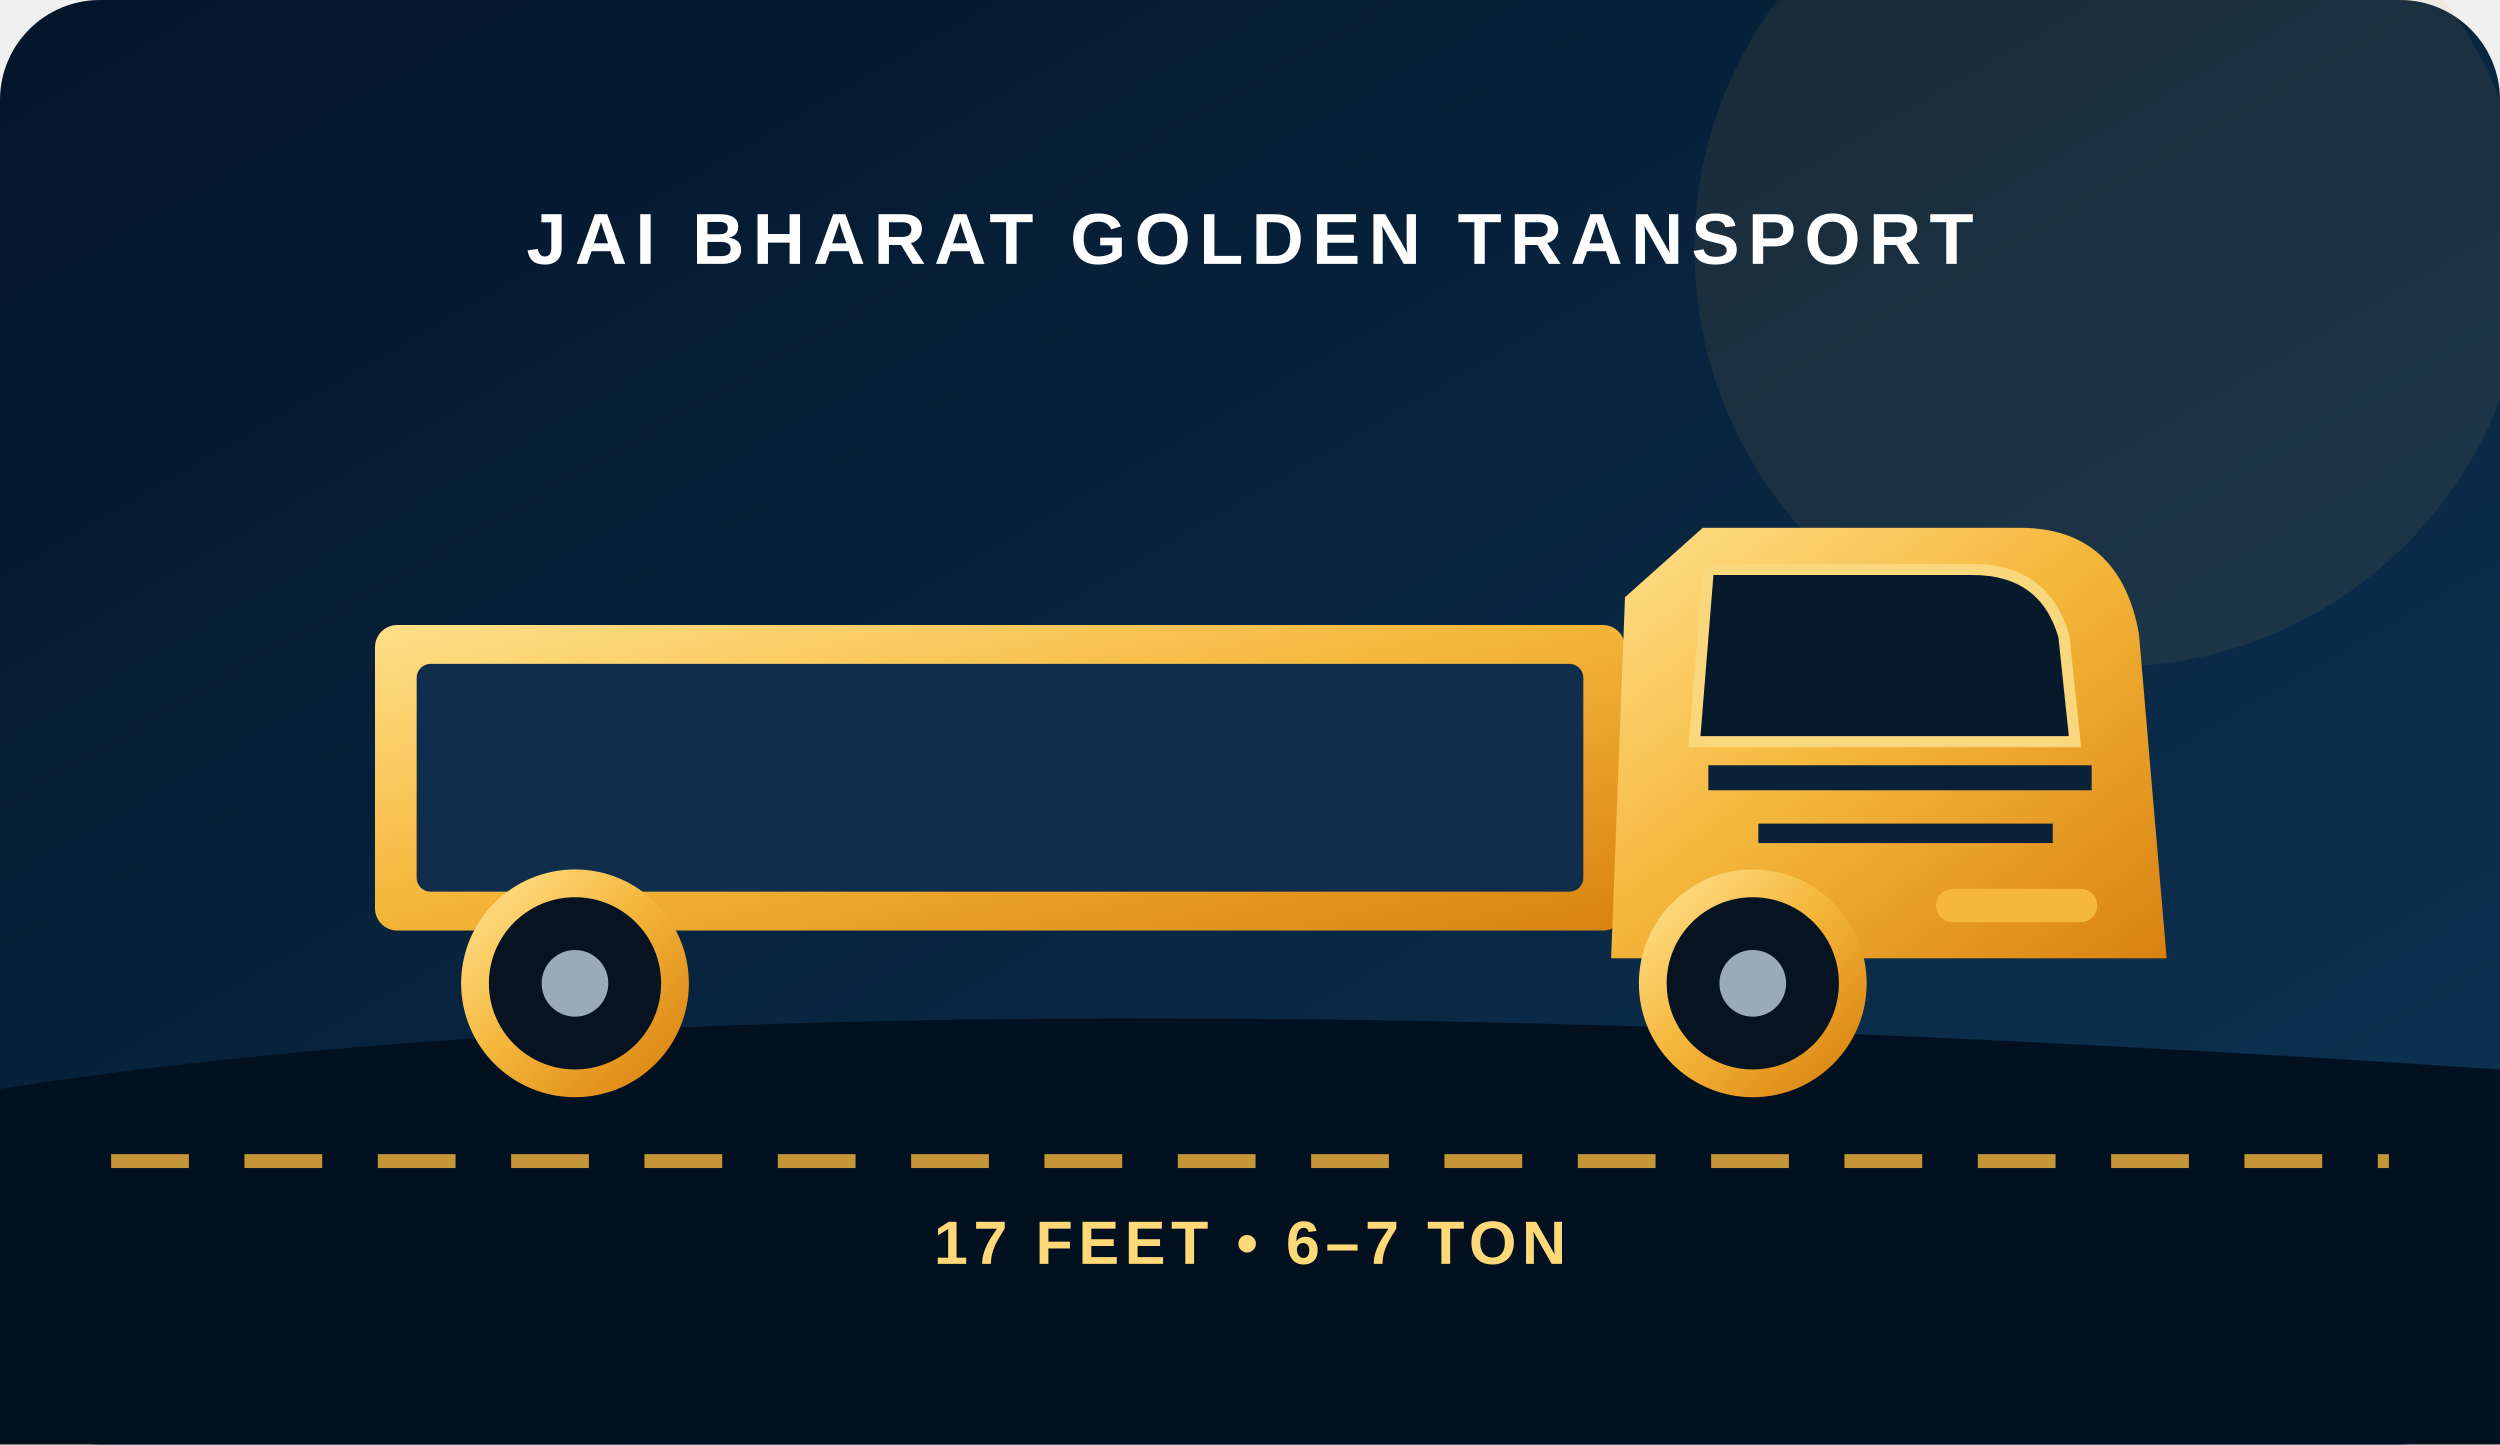
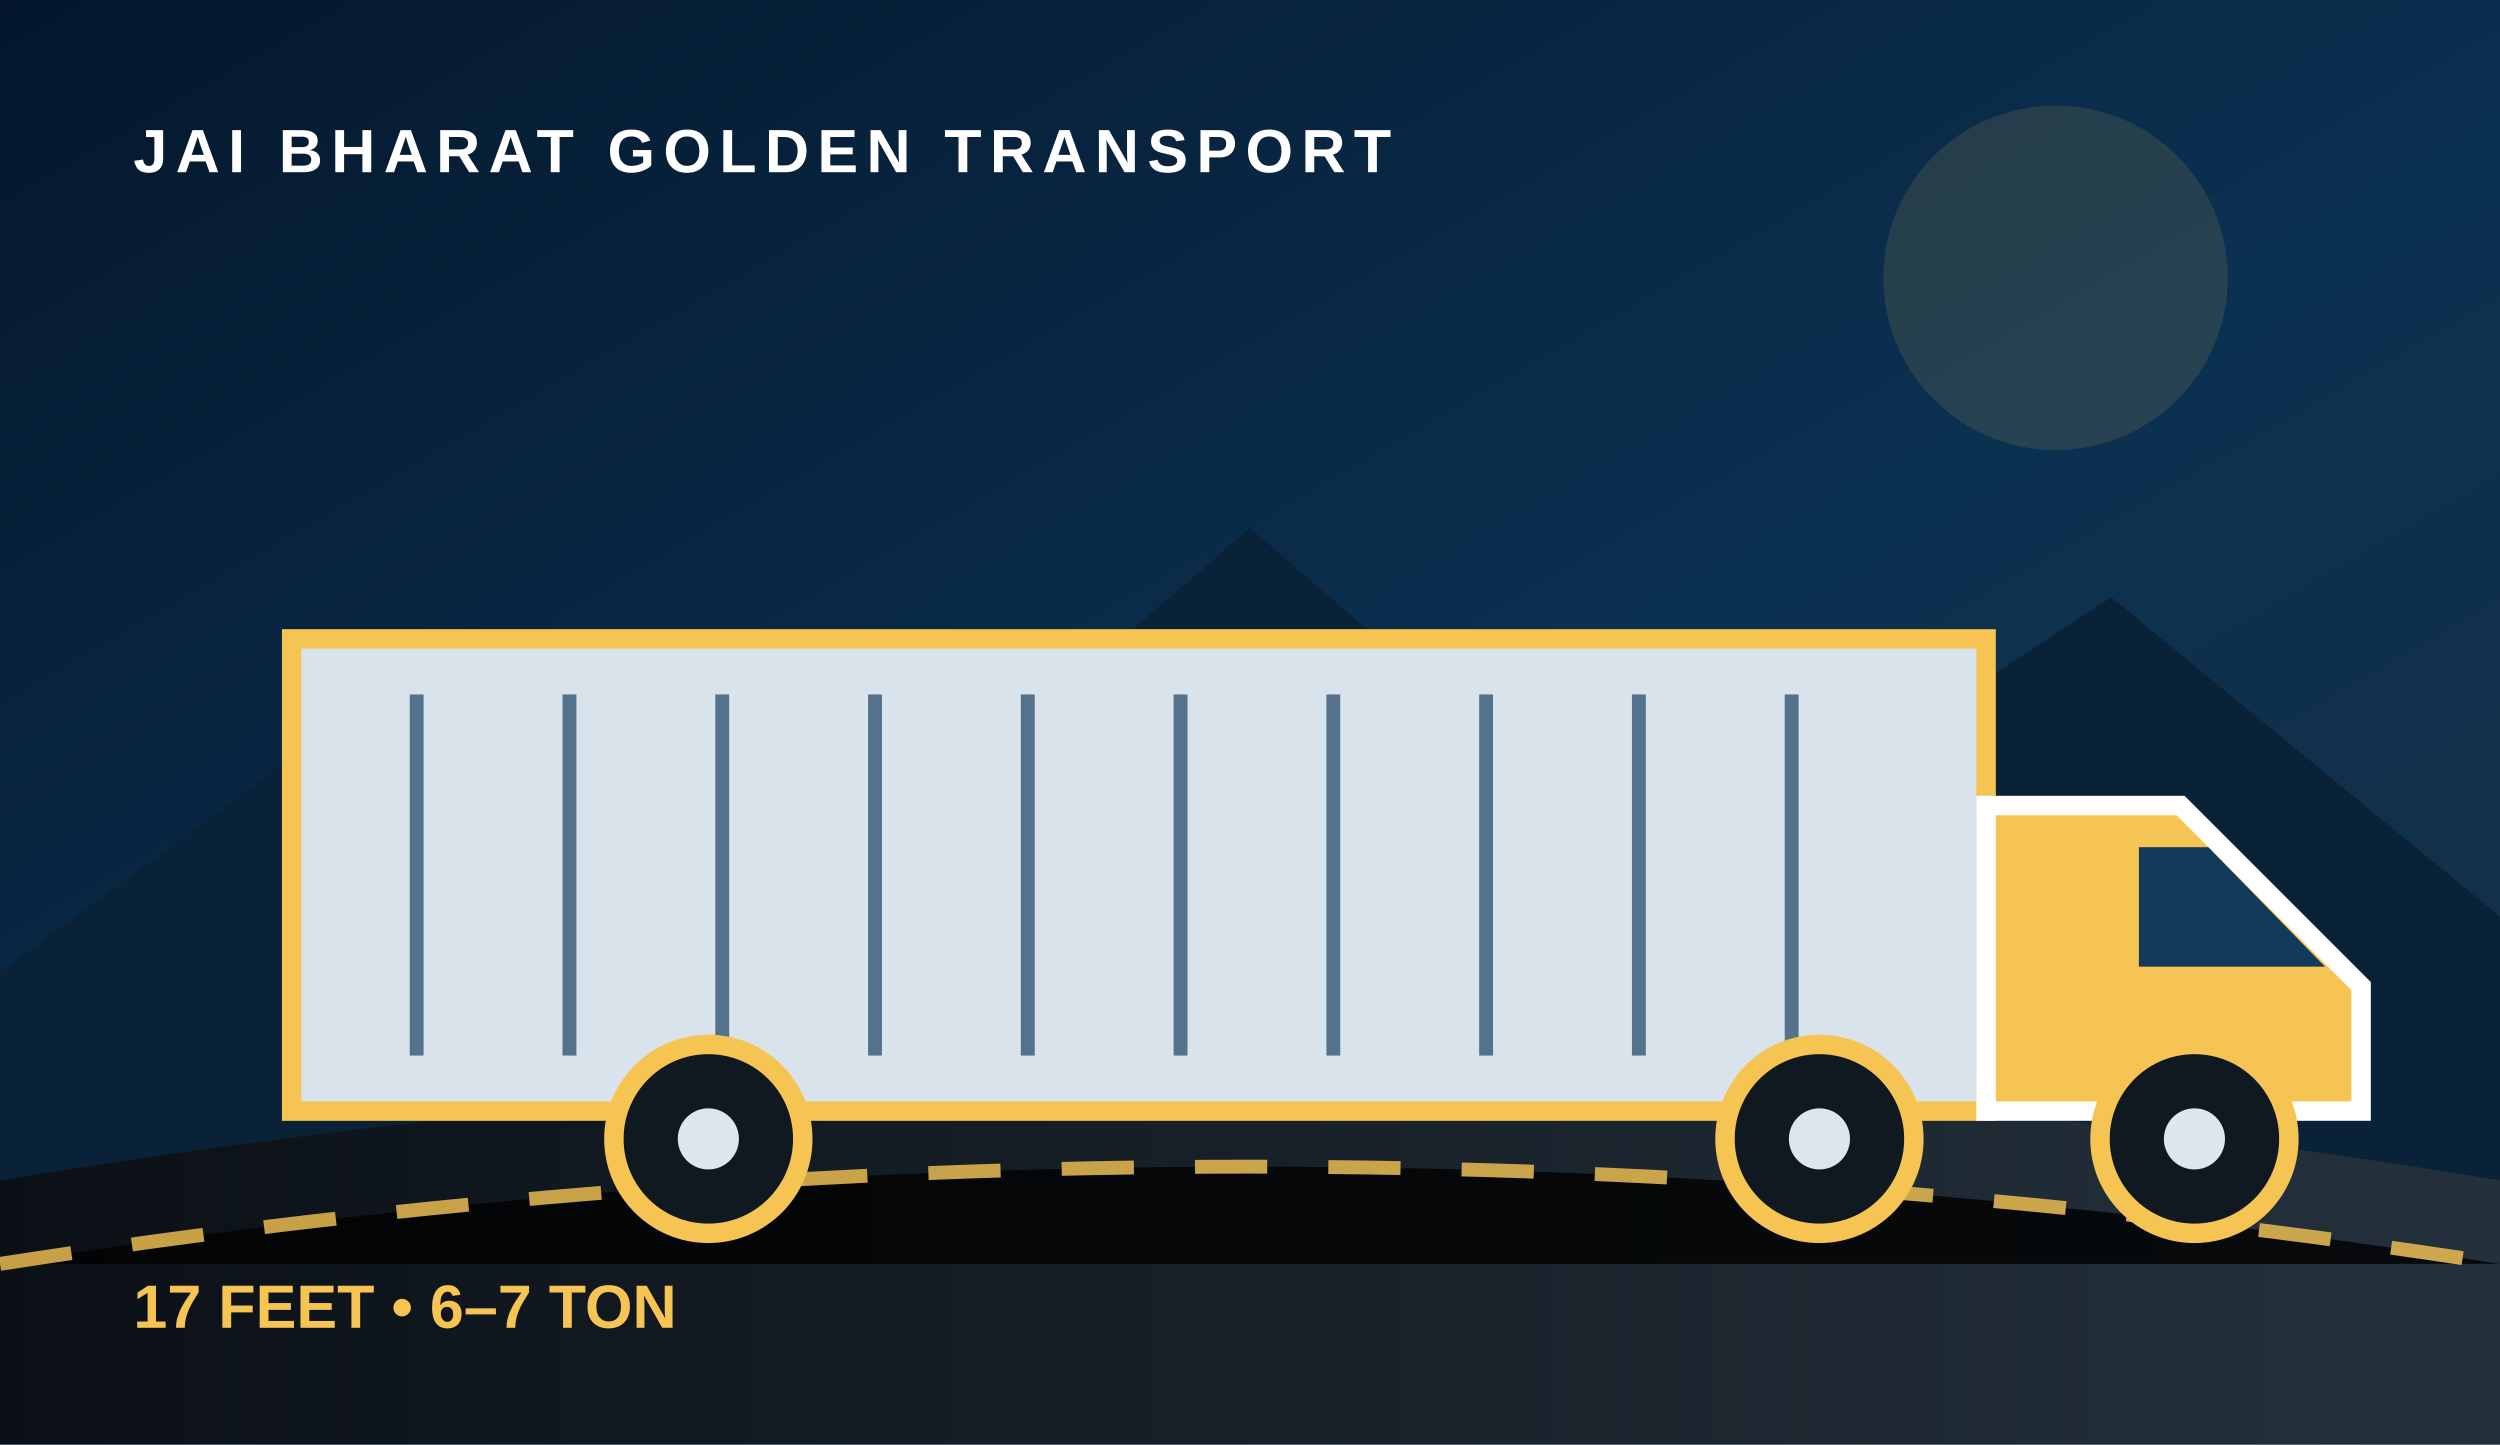
<svg xmlns="http://www.w3.org/2000/svg" viewBox="0 0 900 520">
  <defs>
-     <linearGradient id="bg" x1="0" y1="0" x2="1" y2="1">
-       <stop stop-color="#04152a" />
-       <stop offset="1" stop-color="#0d3556" />
+     <linearGradient id="sky" x1="0" y1="0" x2="1" y2="1">
+       <stop stop-color="#04172c" />
+       <stop offset=".55" stop-color="#0b3151" />
+       <stop offset="1" stop-color="#182f42" />
    </linearGradient>
-     <linearGradient id="gold" x1="0" y1="0" x2="1" y2="1">
-       <stop stop-color="#ffe08a" />
-       <stop offset=".45" stop-color="#f5b83d" />
-       <stop offset="1" stop-color="#d9820f" />
-     </linearGradient>
-     <linearGradient id="silver" x1="0" y1="0" x2="0" y2="1">
-       <stop stop-color="#ffffff" />
-       <stop offset="1" stop-color="#b8c6d3" />
+     <linearGradient id="road" x1="0" y1="0" x2="1" y2="0">
+       <stop stop-color="#0b1016" />
+       <stop offset="1" stop-color="#24313c" />
    </linearGradient>
  </defs>
-   <rect width="900" height="520" rx="36" fill="url(#bg)" />
-   <circle cx="760" cy="90" r="150" fill="#f5b83d" opacity=".08" />
-   <path d="M0 392 Q300 345 900 385 V520 H0Z" fill="#02101f" />
-   <path d="M40 418 H860" stroke="#f5b83d" stroke-width="5" stroke-dasharray="28 20" opacity=".8" />
-   <rect x="135" y="225" width="450" height="110" rx="8" fill="url(#gold)" />
-   <rect x="150" y="239" width="420" height="82" rx="5" fill="#102e4b" />
-   <path d="M585 215 L613 190 H727 Q763 190 770 228 L780 345 H580 Z" fill="url(#gold)" />
-   <path d="M615 205 H710 Q736 205 743 229 L747 267 H610 Z" fill="#071a2d" stroke="#f8d77d" stroke-width="4" />
-   <path d="M615 280 H753" stroke="#0a2138" stroke-width="9" />
-   <path d="M633 300 H739" stroke="#0a2138" stroke-width="7" />
-   <circle cx="631" cy="354" r="36" fill="#071321" stroke="url(#gold)" stroke-width="10" />
-   <circle cx="631" cy="354" r="12" fill="#9baaba" />
-   <circle cx="207" cy="354" r="36" fill="#071321" stroke="url(#gold)" stroke-width="10" />
-   <circle cx="207" cy="354" r="12" fill="#9baaba" />
-   <rect x="697" y="320" width="58" height="12" rx="6" fill="#f5b83d" />
-   <text x="450" y="95" text-anchor="middle" fill="#ffffff" font-family="Arial, sans-serif" font-size="26" font-weight="800" letter-spacing="3">JAI BHARAT GOLDEN TRANSPORT</text>
-   <text x="450" y="455" text-anchor="middle" fill="#ffd878" font-family="Arial, sans-serif" font-size="22" font-weight="800" letter-spacing="2">17 FEET • 6–7 TON</text>
+   <rect width="900" height="520" fill="url(#sky)" />
+   <circle cx="740" cy="100" r="62" fill="#f6c453" opacity=".12" />
+   <path d="M0 350 170 225 300 320 450 190 600 320 760 215 900 330V430H0Z" fill="#0a2238" />
+   <path d="M0 425 Q450 350 900 425 V520 H0Z" fill="url(#road)" />
+   <path d="M0 455 Q450 385 900 455" stroke="#f6c453" stroke-width="5" stroke-dasharray="26 22" opacity=".8" />
+   <text x="48" y="62" fill="#fff" font-family="Arial,sans-serif" font-size="22" font-weight="800" letter-spacing="3">JAI BHARAT GOLDEN TRANSPORT</text>
+   <path d="M105 230h610v170H105z" fill="#d9e3eb" stroke="#f6c453" stroke-width="7" />
+   <path d="M150 250v130M205 250v130M260 250v130M315 250v130M370 250v130M425 250v130M480 250v130M535 250v130M590 250v130M645 250v130" stroke="#54728c" stroke-width="5" />
+   <path d="M715 290h70l65 65v45H715z" fill="#f6c453" stroke="#fff" stroke-width="7" />
+   <path d="M770 305h25l42 43h-67z" fill="#123a5a" />
+   <g fill="#101820" stroke="#f6c453" stroke-width="7">
+     <circle cx="255" cy="410" r="34" />
+     <circle cx="655" cy="410" r="34" />
+     <circle cx="790" cy="410" r="34" />
+   </g>
+   <g fill="#dbe6ef">
+     <circle cx="255" cy="410" r="11" />
+     <circle cx="655" cy="410" r="11" />
+     <circle cx="790" cy="410" r="11" />
+   </g>
+   <text x="48" y="478" fill="#f6c453" font-family="Arial,sans-serif" font-size="22" font-weight="800">17 FEET  •  6–7 TON</text>
</svg>
